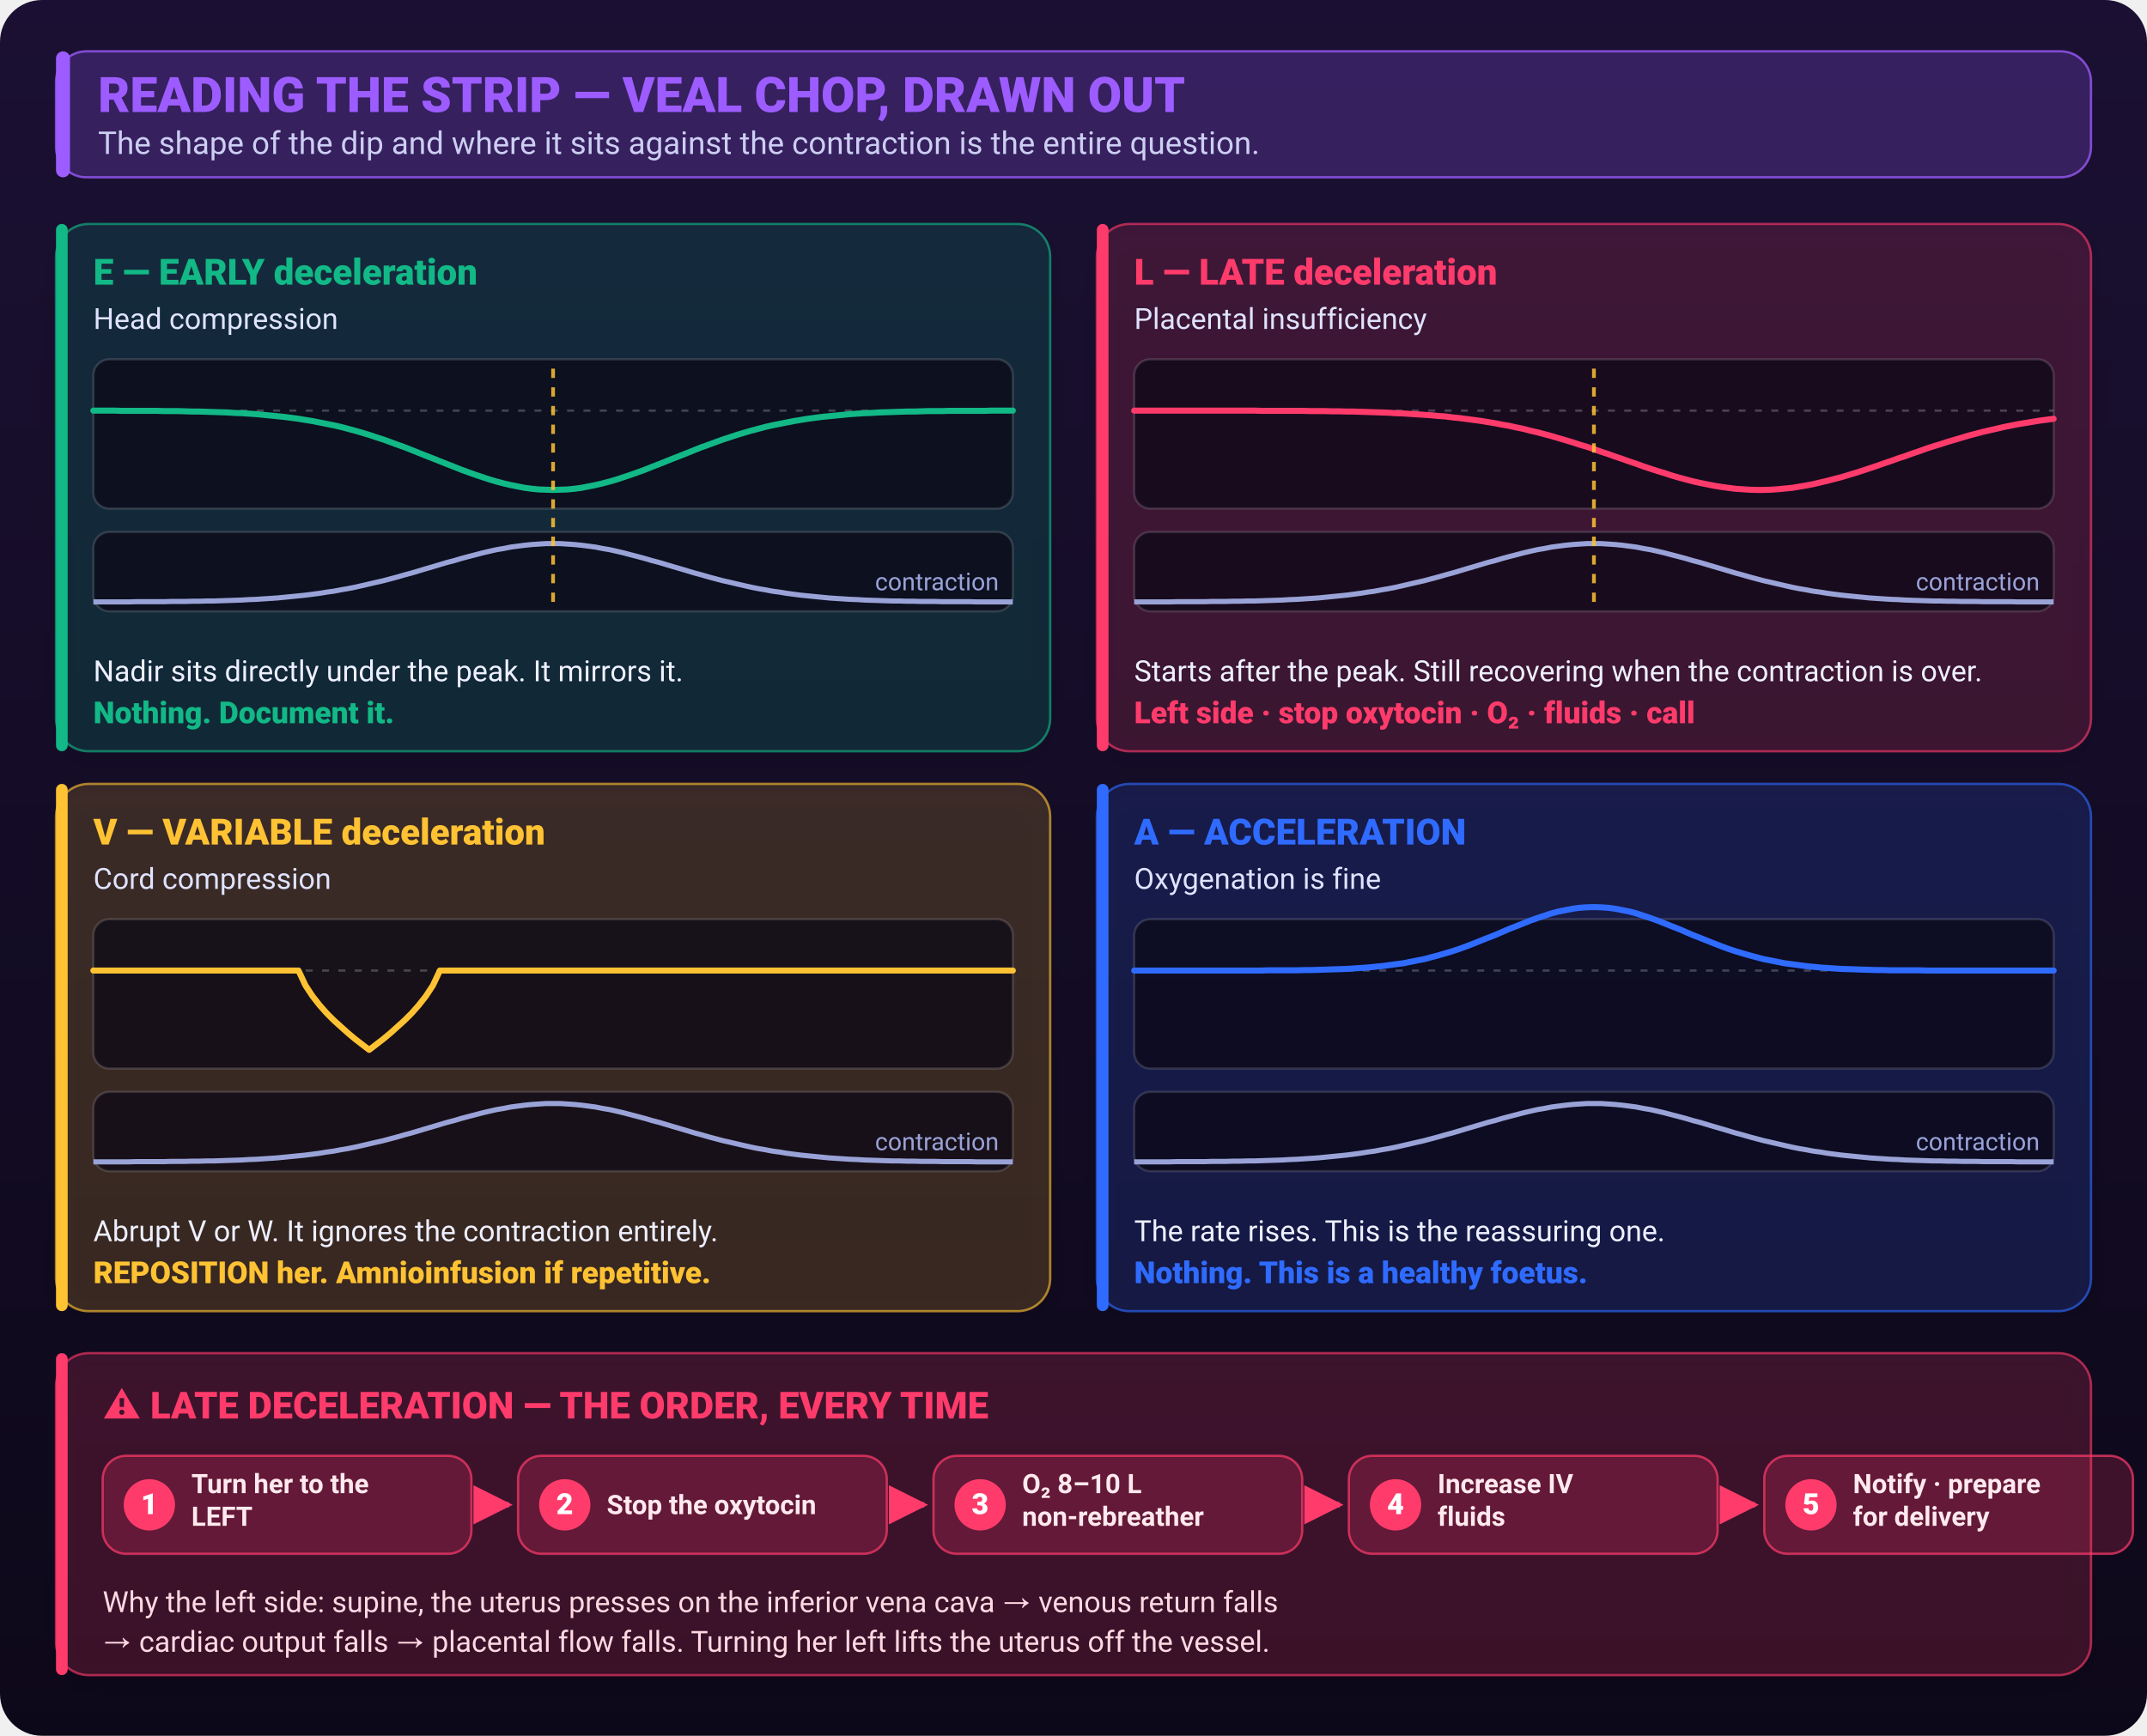
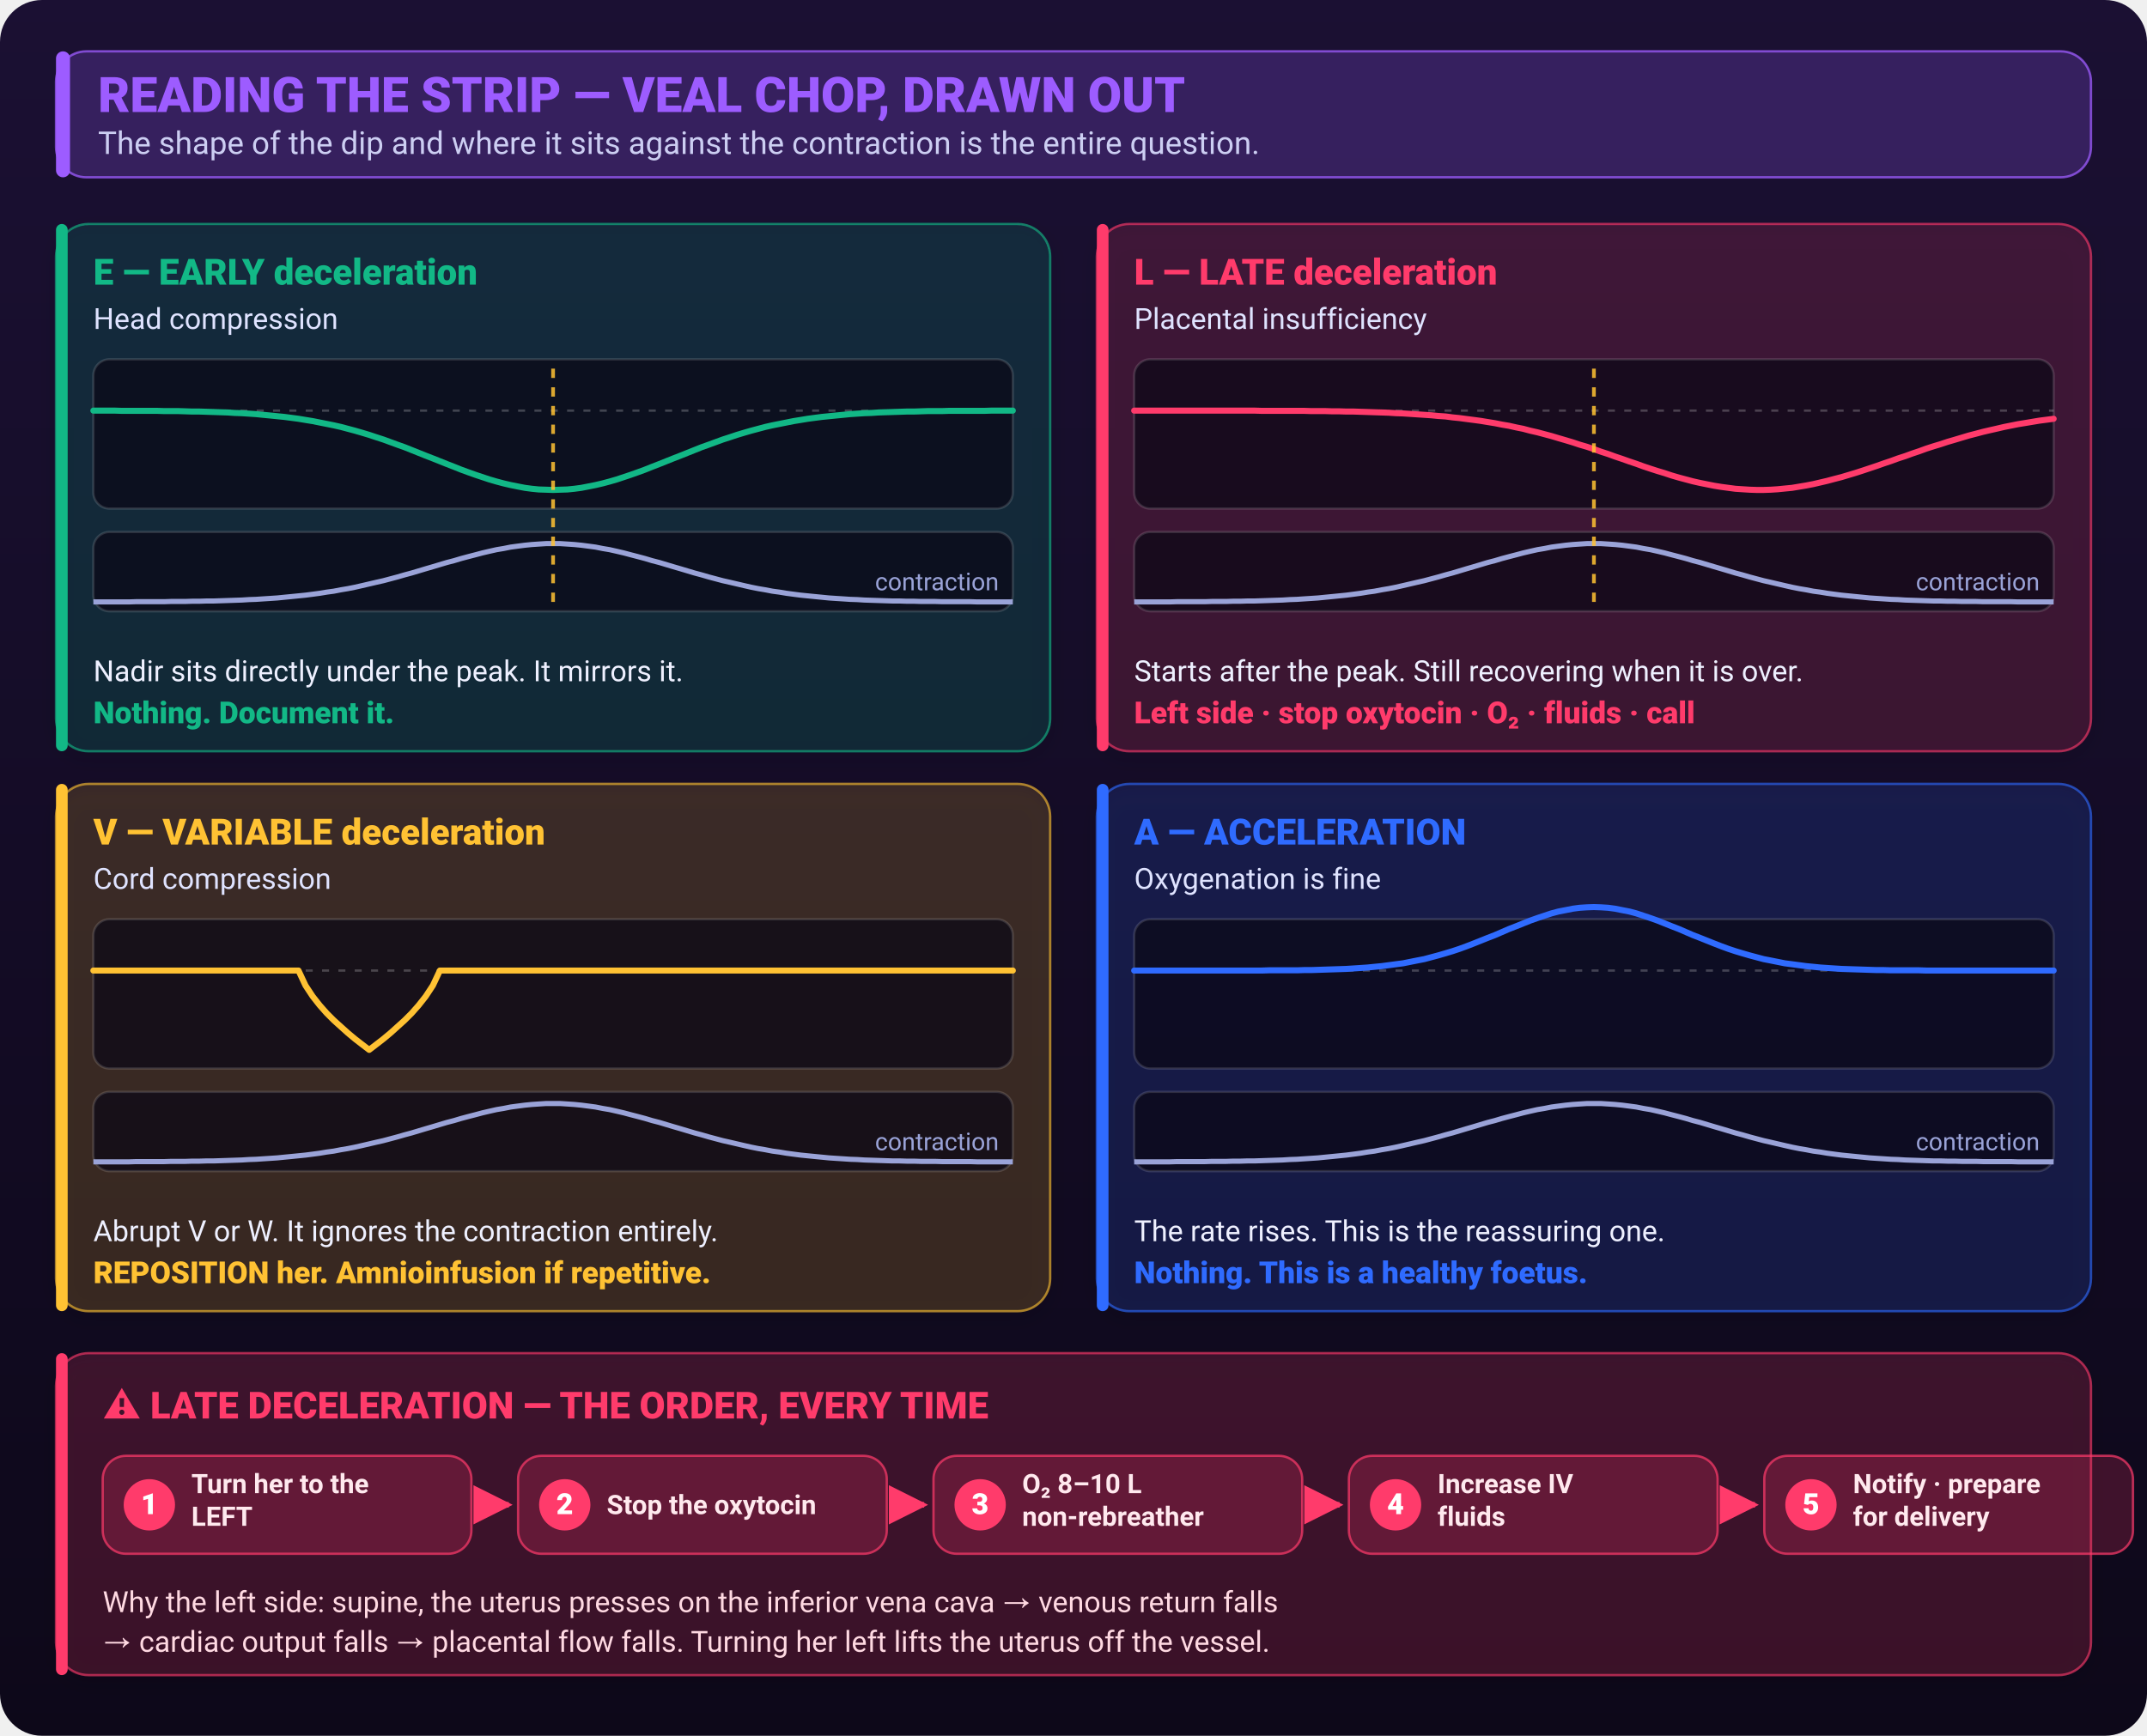
<svg xmlns="http://www.w3.org/2000/svg" viewBox="0 0 920 744" role="img" aria-labelledby="t d" style="display:block;width:100%;height:auto">
  <defs>
    <linearGradient id="bg" x1="0" y1="0" x2="0" y2="1">
      <stop offset="0" stop-color="#1b1033" />
      <stop offset="1" stop-color="#0d0819" />
    </linearGradient>
    <filter id="sh" x="-20%" y="-20%" width="140%" height="140%">
      <feDropShadow dx="0" dy="3" stdDeviation="4" flood-color="#000" flood-opacity=".45" />
    </filter>
    <marker id="ar" viewBox="0 0 10 10" refX="9" refY="5" markerWidth="7" markerHeight="7" orient="auto-start-reverse">
      <path d="M0 0 10 5 0 10z" fill="#cfd4ff" />
    </marker>
    <marker id="arR" viewBox="0 0 10 10" refX="9" refY="5" markerWidth="7" markerHeight="7" orient="auto-start-reverse">
      <path d="M0 0 10 5 0 10z" fill="#ff3b6b" />
    </marker>
  </defs>
  <rect width="920" height="744" rx="18" fill="url(#bg)" />
  <rect x="24" y="22" width="872" height="54" rx="13" fill="#9d5cff" fill-opacity=".22" stroke="#9d5cff" stroke-opacity=".75" />
  <rect x="24" y="22" width="6" height="54" rx="3" fill="#9d5cff" />
  <text x="42" y="48" font-family="system-ui,-apple-system,'Segoe UI',Roboto,Helvetica,Arial,sans-serif" font-size="21" font-weight="800" fill="#9d5cff">READING THE STRIP — VEAL CHOP, DRAWN OUT</text>
  <text x="42" y="66" font-family="system-ui,-apple-system,'Segoe UI',Roboto,Helvetica,Arial,sans-serif" font-size="13.5" fill="#d9dcff" fill-opacity=".92">The shape of the dip and where it sits against the contraction is the entire question.</text>
  <rect x="24" y="96" width="426" height="226" rx="14" fill="#12b886" fill-opacity=".14" stroke="#12b886" stroke-opacity=".62" filter="url(#sh)" />
  <rect x="24" y="96" width="5" height="226" rx="2.5" fill="#12b886" />
  <text x="40" y="122" font-family="system-ui,-apple-system,'Segoe UI',Roboto,Helvetica,Arial,sans-serif" font-size="15.5" font-weight="800" fill="#12b886" fill-opacity="1" text-anchor="start">E — EARLY deceleration</text>
  <text x="40" y="141" font-family="system-ui,-apple-system,'Segoe UI',Roboto,Helvetica,Arial,sans-serif" font-size="12.5" font-weight="400" fill="#dfe3ff" fill-opacity="1" text-anchor="start">Head compression</text>
  <rect x="40" y="154" width="394" height="64" rx="7" fill="#0b0716" fill-opacity=".72" stroke="#ffffff" stroke-opacity=".14" />
  <rect x="40" y="228" width="394" height="34" rx="7" fill="#0b0716" fill-opacity=".72" stroke="#ffffff" stroke-opacity=".14" />
  <path d="M40 176.0 H434" stroke="#ffffff" stroke-opacity=".22" stroke-width="1" stroke-dasharray="3 4" />
  <path d="M40.0 176.0 L43.0 176.0 L46.1 176.0 L49.1 176.0 L52.1 176.1 L55.2 176.1 L58.2 176.1 L61.2 176.1 L64.2 176.1 L67.3 176.1 L70.3 176.2 L73.3 176.2 L76.4 176.2 L79.4 176.3 L82.4 176.4 L85.5 176.4 L88.5 176.5 L91.5 176.6 L94.6 176.7 L97.6 176.8 L100.6 177.0 L103.6 177.1 L106.7 177.3 L109.7 177.5 L112.7 177.8 L115.8 178.1 L118.8 178.4 L121.8 178.7 L124.9 179.1 L127.9 179.5 L130.9 180.0 L134.0 180.5 L137.0 181.1 L140.0 181.7 L143.0 182.3 L146.1 183.0 L149.1 183.8 L152.1 184.6 L155.2 185.5 L158.2 186.4 L161.2 187.4 L164.3 188.4 L167.3 189.5 L170.3 190.6 L173.4 191.7 L176.4 192.9 L179.4 194.1 L182.4 195.3 L185.5 196.5 L188.5 197.7 L191.5 198.9 L194.6 200.1 L197.6 201.3 L200.6 202.4 L203.7 203.5 L206.7 204.5 L209.7 205.5 L212.8 206.4 L215.8 207.2 L218.8 207.9 L221.8 208.5 L224.9 209.1 L227.9 209.5 L230.9 209.8 L234.0 209.9 L237.0 210.0 L240.0 209.9 L243.1 209.8 L246.1 209.5 L249.1 209.1 L252.2 208.5 L255.2 207.9 L258.2 207.2 L261.2 206.4 L264.3 205.5 L267.3 204.5 L270.3 203.5 L273.4 202.4 L276.4 201.3 L279.4 200.1 L282.5 198.9 L285.5 197.7 L288.5 196.5 L291.6 195.3 L294.6 194.1 L297.6 192.9 L300.6 191.7 L303.7 190.6 L306.7 189.5 L309.7 188.4 L312.8 187.4 L315.8 186.4 L318.8 185.5 L321.9 184.6 L324.9 183.8 L327.9 183.0 L331.0 182.3 L334.0 181.7 L337.0 181.1 L340.0 180.5 L343.1 180.0 L346.1 179.5 L349.1 179.1 L352.2 178.7 L355.2 178.4 L358.2 178.1 L361.3 177.8 L364.3 177.5 L367.3 177.3 L370.4 177.1 L373.4 177.0 L376.4 176.8 L379.4 176.7 L382.5 176.6 L385.5 176.5 L388.5 176.4 L391.6 176.4 L394.6 176.3 L397.6 176.2 L400.7 176.2 L403.7 176.2 L406.7 176.1 L409.8 176.1 L412.8 176.1 L415.8 176.1 L418.8 176.1 L421.9 176.1 L424.9 176.0 L427.9 176.0 L431.0 176.0 L434.0 176.0" fill="none" stroke="#12b886" stroke-width="2.6" stroke-linejoin="round" stroke-linecap="round" />
  <path d="M40.0 258.0 L43.0 258.0 L46.1 258.0 L49.1 258.0 L52.1 258.0 L55.2 258.0 L58.2 257.9 L61.2 257.9 L64.2 257.9 L67.3 257.9 L70.3 257.9 L73.3 257.8 L76.4 257.8 L79.4 257.8 L82.4 257.7 L85.5 257.7 L88.5 257.6 L91.5 257.6 L94.6 257.5 L97.6 257.4 L100.6 257.3 L103.6 257.2 L106.7 257.0 L109.7 256.9 L112.7 256.7 L115.8 256.5 L118.8 256.3 L121.8 256.0 L124.9 255.7 L127.9 255.4 L130.9 255.1 L134.0 254.7 L137.0 254.3 L140.0 253.8 L143.0 253.4 L146.1 252.8 L149.1 252.3 L152.1 251.7 L155.2 251.0 L158.2 250.3 L161.2 249.6 L164.3 248.9 L167.3 248.1 L170.3 247.3 L173.4 246.4 L176.4 245.6 L179.4 244.7 L182.4 243.8 L185.5 242.9 L188.5 242.0 L191.5 241.1 L194.6 240.3 L197.6 239.4 L200.6 238.6 L203.7 237.8 L206.7 237.0 L209.7 236.3 L212.8 235.6 L215.8 235.1 L218.8 234.5 L221.8 234.1 L224.9 233.7 L227.9 233.4 L230.9 233.2 L234.0 233.0 L237.0 233.0 L240.0 233.0 L243.1 233.2 L246.1 233.4 L249.1 233.7 L252.2 234.1 L255.2 234.5 L258.2 235.1 L261.2 235.6 L264.3 236.3 L267.3 237.0 L270.3 237.8 L273.4 238.6 L276.4 239.4 L279.4 240.3 L282.5 241.1 L285.5 242.0 L288.5 242.9 L291.6 243.8 L294.6 244.7 L297.6 245.6 L300.6 246.4 L303.7 247.3 L306.7 248.1 L309.7 248.9 L312.8 249.6 L315.8 250.3 L318.8 251.0 L321.9 251.7 L324.9 252.3 L327.9 252.8 L331.0 253.4 L334.0 253.8 L337.0 254.3 L340.0 254.7 L343.1 255.1 L346.1 255.4 L349.1 255.7 L352.2 256.0 L355.2 256.3 L358.2 256.5 L361.3 256.7 L364.3 256.9 L367.3 257.0 L370.4 257.2 L373.4 257.3 L376.4 257.4 L379.4 257.5 L382.5 257.6 L385.5 257.6 L388.5 257.7 L391.6 257.7 L394.6 257.8 L397.6 257.8 L400.7 257.8 L403.7 257.9 L406.7 257.9 L409.8 257.9 L412.8 257.9 L415.8 257.9 L418.8 258.0 L421.9 258.0 L424.9 258.0 L427.9 258.0 L431.0 258.0 L434.0 258.0" fill="none" stroke="#9aa3d8" stroke-width="2.2" stroke-linejoin="round" />
  <path d="M237.0 158 V260" stroke="#ffc233" stroke-width="1.6" stroke-dasharray="4 4" stroke-opacity=".85" />
  <text x="428" y="253" font-family="system-ui,-apple-system,'Segoe UI',Roboto,Helvetica,Arial,sans-serif" font-size="10.5" font-weight="400" fill="#9aa3d8" fill-opacity="1" text-anchor="end">contraction</text>
  <text x="40" y="292" font-family="system-ui,-apple-system,'Segoe UI',Roboto,Helvetica,Arial,sans-serif" font-size="12.5" font-weight="400" fill="#eef0ff" fill-opacity="1" text-anchor="start">Nadir sits directly under the peak. It mirrors it.</text>
  <text x="40" y="310" font-family="system-ui,-apple-system,'Segoe UI',Roboto,Helvetica,Arial,sans-serif" font-size="13" font-weight="800" fill="#12b886" fill-opacity="1" text-anchor="start">Nothing. Document it.</text>
  <rect x="470" y="96" width="426" height="226" rx="14" fill="#ff3b6b" fill-opacity=".14" stroke="#ff3b6b" stroke-opacity=".62" filter="url(#sh)" />
  <rect x="470" y="96" width="5" height="226" rx="2.5" fill="#ff3b6b" />
  <text x="486" y="122" font-family="system-ui,-apple-system,'Segoe UI',Roboto,Helvetica,Arial,sans-serif" font-size="15.5" font-weight="800" fill="#ff3b6b" fill-opacity="1" text-anchor="start">L — LATE deceleration</text>
  <text x="486" y="141" font-family="system-ui,-apple-system,'Segoe UI',Roboto,Helvetica,Arial,sans-serif" font-size="12.5" font-weight="400" fill="#dfe3ff" fill-opacity="1" text-anchor="start">Placental insufficiency</text>
  <rect x="486" y="154" width="394" height="64" rx="7" fill="#0b0716" fill-opacity=".72" stroke="#ffffff" stroke-opacity=".14" />
  <rect x="486" y="228" width="394" height="34" rx="7" fill="#0b0716" fill-opacity=".72" stroke="#ffffff" stroke-opacity=".14" />
  <path d="M486 176.0 H880" stroke="#ffffff" stroke-opacity=".22" stroke-width="1" stroke-dasharray="3 4" />
  <path d="M486.0 176.0 L489.0 176.0 L492.1 176.0 L495.1 176.0 L498.1 176.0 L501.2 176.0 L504.2 176.0 L507.2 176.0 L510.2 176.0 L513.3 176.0 L516.3 176.0 L519.3 176.0 L522.4 176.0 L525.4 176.0 L528.4 176.0 L531.5 176.0 L534.5 176.0 L537.5 176.0 L540.6 176.1 L543.6 176.1 L546.6 176.1 L549.6 176.1 L552.7 176.1 L555.7 176.1 L558.7 176.1 L561.8 176.2 L564.8 176.2 L567.8 176.2 L570.9 176.3 L573.9 176.3 L576.9 176.4 L580.0 176.4 L583.0 176.5 L586.0 176.6 L589.0 176.7 L592.1 176.8 L595.1 176.9 L598.1 177.1 L601.2 177.2 L604.2 177.4 L607.2 177.6 L610.3 177.8 L613.3 178.0 L616.3 178.3 L619.4 178.5 L622.4 178.9 L625.4 179.2 L628.4 179.6 L631.5 180.0 L634.5 180.4 L637.5 180.9 L640.6 181.4 L643.6 182.0 L646.6 182.5 L649.7 183.2 L652.7 183.8 L655.7 184.6 L658.8 185.3 L661.8 186.1 L664.8 186.9 L667.8 187.8 L670.9 188.7 L673.9 189.6 L676.9 190.6 L680.0 191.5 L683.0 192.5 L686.0 193.6 L689.1 194.6 L692.1 195.7 L695.1 196.7 L698.2 197.8 L701.2 198.8 L704.2 199.9 L707.2 200.9 L710.3 201.9 L713.3 202.8 L716.3 203.8 L719.4 204.7 L722.4 205.5 L725.4 206.3 L728.5 207.0 L731.5 207.6 L734.5 208.2 L737.6 208.7 L740.6 209.1 L743.6 209.5 L746.6 209.7 L749.7 209.9 L752.7 210.0 L755.7 210.0 L758.8 209.9 L761.8 209.7 L764.8 209.4 L767.9 209.1 L770.9 208.6 L773.9 208.1 L777.0 207.5 L780.0 206.8 L783.0 206.1 L786.0 205.3 L789.1 204.5 L792.1 203.6 L795.1 202.7 L798.2 201.7 L801.2 200.7 L804.2 199.7 L807.3 198.6 L810.3 197.6 L813.3 196.5 L816.4 195.5 L819.4 194.4 L822.4 193.4 L825.4 192.3 L828.5 191.3 L831.5 190.4 L834.5 189.4 L837.6 188.5 L840.6 187.6 L843.6 186.7 L846.7 185.9 L849.7 185.1 L852.7 184.4 L855.8 183.7 L858.8 183.0 L861.8 182.4 L864.8 181.8 L867.9 181.3 L870.9 180.8 L873.9 180.3 L877.0 179.9 L880.0 179.5" fill="none" stroke="#ff3b6b" stroke-width="2.6" stroke-linejoin="round" stroke-linecap="round" />
  <path d="M486.0 258.0 L489.0 258.0 L492.1 258.0 L495.1 258.0 L498.1 258.0 L501.2 258.0 L504.2 257.9 L507.2 257.9 L510.2 257.9 L513.3 257.9 L516.3 257.9 L519.3 257.8 L522.4 257.8 L525.4 257.8 L528.4 257.7 L531.5 257.7 L534.5 257.6 L537.5 257.6 L540.6 257.5 L543.6 257.4 L546.6 257.3 L549.6 257.2 L552.7 257.0 L555.7 256.9 L558.7 256.7 L561.8 256.5 L564.8 256.3 L567.8 256.0 L570.9 255.7 L573.9 255.4 L576.9 255.1 L580.0 254.7 L583.0 254.3 L586.0 253.8 L589.0 253.4 L592.1 252.8 L595.1 252.3 L598.1 251.7 L601.2 251.0 L604.2 250.3 L607.2 249.6 L610.3 248.9 L613.3 248.1 L616.3 247.3 L619.4 246.4 L622.4 245.6 L625.4 244.7 L628.4 243.8 L631.5 242.9 L634.5 242.0 L637.5 241.1 L640.6 240.3 L643.6 239.4 L646.6 238.6 L649.7 237.8 L652.7 237.0 L655.7 236.3 L658.8 235.6 L661.8 235.1 L664.8 234.5 L667.8 234.1 L670.9 233.7 L673.9 233.4 L676.9 233.2 L680.0 233.0 L683.0 233.0 L686.0 233.0 L689.1 233.2 L692.1 233.4 L695.1 233.7 L698.2 234.1 L701.2 234.5 L704.2 235.1 L707.2 235.6 L710.3 236.3 L713.3 237.0 L716.3 237.8 L719.4 238.6 L722.4 239.4 L725.4 240.3 L728.5 241.1 L731.5 242.0 L734.5 242.9 L737.6 243.8 L740.6 244.7 L743.6 245.6 L746.6 246.4 L749.7 247.3 L752.7 248.1 L755.7 248.9 L758.8 249.6 L761.8 250.3 L764.8 251.0 L767.9 251.7 L770.9 252.3 L773.9 252.8 L777.0 253.4 L780.0 253.8 L783.0 254.3 L786.0 254.7 L789.1 255.1 L792.1 255.4 L795.1 255.7 L798.2 256.0 L801.2 256.3 L804.2 256.5 L807.3 256.7 L810.3 256.9 L813.3 257.0 L816.4 257.2 L819.4 257.3 L822.4 257.4 L825.4 257.5 L828.5 257.6 L831.5 257.6 L834.5 257.7 L837.6 257.7 L840.6 257.8 L843.6 257.8 L846.7 257.8 L849.7 257.9 L852.7 257.9 L855.8 257.9 L858.8 257.9 L861.8 257.9 L864.8 258.0 L867.9 258.0 L870.9 258.0 L873.9 258.0 L877.0 258.0 L880.0 258.0" fill="none" stroke="#9aa3d8" stroke-width="2.2" stroke-linejoin="round" />
  <path d="M683.0 158 V260" stroke="#ffc233" stroke-width="1.6" stroke-dasharray="4 4" stroke-opacity=".85" />
  <text x="874" y="253" font-family="system-ui,-apple-system,'Segoe UI',Roboto,Helvetica,Arial,sans-serif" font-size="10.5" font-weight="400" fill="#9aa3d8" fill-opacity="1" text-anchor="end">contraction</text>
-   <text x="486" y="292" font-family="system-ui,-apple-system,'Segoe UI',Roboto,Helvetica,Arial,sans-serif" font-size="12.5" font-weight="400" fill="#eef0ff" fill-opacity="1" text-anchor="start">Starts after the peak. Still recovering when the contraction is over.</text>
+   <text x="486" y="292" font-family="system-ui,-apple-system,'Segoe UI',Roboto,Helvetica,Arial,sans-serif" font-size="12.5" font-weight="400" fill="#eef0ff" fill-opacity="1" text-anchor="start">Starts after the peak. Still recovering when it is over.</text>
  <text x="486" y="310" font-family="system-ui,-apple-system,'Segoe UI',Roboto,Helvetica,Arial,sans-serif" font-size="13" font-weight="800" fill="#ff3b6b" fill-opacity="1" text-anchor="start">Left side · stop oxytocin · O₂ · fluids · call</text>
  <rect x="24" y="336" width="426" height="226" rx="14" fill="#ffc233" fill-opacity=".14" stroke="#ffc233" stroke-opacity=".62" filter="url(#sh)" />
  <rect x="24" y="336" width="5" height="226" rx="2.5" fill="#ffc233" />
  <text x="40" y="362" font-family="system-ui,-apple-system,'Segoe UI',Roboto,Helvetica,Arial,sans-serif" font-size="15.5" font-weight="800" fill="#ffc233" fill-opacity="1" text-anchor="start">V — VARIABLE deceleration</text>
  <text x="40" y="381" font-family="system-ui,-apple-system,'Segoe UI',Roboto,Helvetica,Arial,sans-serif" font-size="12.5" font-weight="400" fill="#dfe3ff" fill-opacity="1" text-anchor="start">Cord compression</text>
  <rect x="40" y="394" width="394" height="64" rx="7" fill="#0b0716" fill-opacity=".72" stroke="#ffffff" stroke-opacity=".14" />
  <rect x="40" y="468" width="394" height="34" rx="7" fill="#0b0716" fill-opacity=".72" stroke="#ffffff" stroke-opacity=".14" />
  <path d="M40 416.0 H434" stroke="#ffffff" stroke-opacity=".22" stroke-width="1" stroke-dasharray="3 4" />
  <path d="M40.0 416.0 L43.0 416.0 L46.1 416.0 L49.1 416.0 L52.1 416.0 L55.2 416.0 L58.2 416.0 L61.2 416.0 L64.2 416.0 L67.3 416.0 L70.3 416.0 L73.3 416.0 L76.4 416.0 L79.4 416.0 L82.4 416.0 L85.5 416.0 L88.5 416.0 L91.5 416.0 L94.6 416.0 L97.6 416.0 L100.6 416.0 L103.6 416.0 L106.7 416.0 L109.7 416.0 L112.7 416.0 L115.8 416.0 L118.8 416.0 L121.8 416.0 L124.9 416.0 L127.9 416.0 L130.9 422.4 L134.0 427.1 L137.0 430.9 L140.0 434.3 L143.0 437.3 L146.1 440.1 L149.1 442.8 L152.1 445.3 L155.2 447.7 L158.2 450.0 L161.2 447.7 L164.3 445.3 L167.3 442.8 L170.3 440.1 L173.4 437.3 L176.4 434.3 L179.4 430.9 L182.4 427.1 L185.5 422.4 L188.5 416.0 L191.5 416.0 L194.6 416.0 L197.6 416.0 L200.6 416.0 L203.7 416.0 L206.7 416.0 L209.7 416.0 L212.8 416.0 L215.8 416.0 L218.8 416.0 L221.8 416.0 L224.9 416.0 L227.9 416.0 L230.9 416.0 L234.0 416.0 L237.0 416.0 L240.0 416.0 L243.1 416.0 L246.1 416.0 L249.1 416.0 L252.2 416.0 L255.2 416.0 L258.2 416.0 L261.2 416.0 L264.3 416.0 L267.3 416.0 L270.3 416.0 L273.4 416.0 L276.4 416.0 L279.4 416.0 L282.5 416.0 L285.5 416.0 L288.5 416.0 L291.6 416.0 L294.6 416.0 L297.6 416.0 L300.6 416.0 L303.7 416.0 L306.7 416.0 L309.7 416.0 L312.8 416.0 L315.8 416.0 L318.8 416.0 L321.9 416.0 L324.9 416.0 L327.9 416.0 L331.0 416.0 L334.0 416.0 L337.0 416.0 L340.0 416.0 L343.1 416.0 L346.1 416.0 L349.1 416.0 L352.2 416.0 L355.2 416.0 L358.2 416.0 L361.3 416.0 L364.3 416.0 L367.3 416.0 L370.4 416.0 L373.4 416.0 L376.4 416.0 L379.4 416.0 L382.5 416.0 L385.5 416.0 L388.5 416.0 L391.6 416.0 L394.6 416.0 L397.6 416.0 L400.7 416.0 L403.7 416.0 L406.7 416.0 L409.8 416.0 L412.8 416.0 L415.8 416.0 L418.8 416.0 L421.9 416.0 L424.9 416.0 L427.9 416.0 L431.0 416.0 L434.0 416.0" fill="none" stroke="#ffc233" stroke-width="2.6" stroke-linejoin="round" stroke-linecap="round" />
  <path d="M40.0 498.0 L43.0 498.0 L46.1 498.0 L49.1 498.0 L52.1 498.0 L55.2 498.0 L58.2 497.9 L61.2 497.9 L64.2 497.9 L67.3 497.9 L70.3 497.9 L73.3 497.8 L76.4 497.8 L79.4 497.8 L82.4 497.7 L85.5 497.7 L88.5 497.6 L91.5 497.6 L94.6 497.5 L97.6 497.4 L100.6 497.3 L103.6 497.2 L106.7 497.0 L109.7 496.9 L112.7 496.7 L115.8 496.5 L118.8 496.3 L121.8 496.0 L124.9 495.7 L127.9 495.4 L130.9 495.1 L134.0 494.7 L137.0 494.3 L140.0 493.8 L143.0 493.4 L146.1 492.8 L149.1 492.3 L152.1 491.7 L155.2 491.0 L158.2 490.3 L161.2 489.6 L164.3 488.9 L167.3 488.1 L170.3 487.3 L173.4 486.4 L176.4 485.6 L179.4 484.7 L182.4 483.8 L185.5 482.9 L188.5 482.0 L191.5 481.1 L194.6 480.3 L197.6 479.4 L200.6 478.6 L203.7 477.8 L206.7 477.0 L209.7 476.3 L212.8 475.6 L215.8 475.1 L218.8 474.5 L221.8 474.1 L224.9 473.7 L227.9 473.4 L230.9 473.2 L234.0 473.0 L237.0 473.0 L240.0 473.0 L243.1 473.2 L246.1 473.4 L249.1 473.7 L252.2 474.1 L255.2 474.5 L258.2 475.1 L261.2 475.6 L264.3 476.3 L267.3 477.0 L270.3 477.8 L273.4 478.6 L276.4 479.4 L279.4 480.3 L282.5 481.1 L285.5 482.0 L288.5 482.9 L291.6 483.8 L294.6 484.7 L297.6 485.6 L300.6 486.4 L303.7 487.3 L306.7 488.1 L309.7 488.9 L312.8 489.6 L315.8 490.3 L318.8 491.0 L321.9 491.7 L324.9 492.3 L327.9 492.8 L331.0 493.4 L334.0 493.8 L337.0 494.3 L340.0 494.7 L343.1 495.1 L346.1 495.4 L349.1 495.7 L352.2 496.0 L355.2 496.3 L358.2 496.5 L361.3 496.7 L364.3 496.9 L367.3 497.0 L370.4 497.2 L373.4 497.3 L376.4 497.4 L379.4 497.5 L382.5 497.6 L385.5 497.6 L388.5 497.7 L391.6 497.7 L394.6 497.8 L397.6 497.8 L400.7 497.8 L403.7 497.9 L406.7 497.9 L409.8 497.9 L412.8 497.9 L415.8 497.9 L418.8 498.0 L421.9 498.0 L424.9 498.0 L427.9 498.0 L431.0 498.0 L434.0 498.0" fill="none" stroke="#9aa3d8" stroke-width="2.2" stroke-linejoin="round" />
  <text x="428" y="493" font-family="system-ui,-apple-system,'Segoe UI',Roboto,Helvetica,Arial,sans-serif" font-size="10.5" font-weight="400" fill="#9aa3d8" fill-opacity="1" text-anchor="end">contraction</text>
  <text x="40" y="532" font-family="system-ui,-apple-system,'Segoe UI',Roboto,Helvetica,Arial,sans-serif" font-size="12.5" font-weight="400" fill="#eef0ff" fill-opacity="1" text-anchor="start">Abrupt V or W. It ignores the contraction entirely.</text>
  <text x="40" y="550" font-family="system-ui,-apple-system,'Segoe UI',Roboto,Helvetica,Arial,sans-serif" font-size="13" font-weight="800" fill="#ffc233" fill-opacity="1" text-anchor="start">REPOSITION her. Amnioinfusion if repetitive.</text>
  <rect x="470" y="336" width="426" height="226" rx="14" fill="#2f6bff" fill-opacity=".14" stroke="#2f6bff" stroke-opacity=".62" filter="url(#sh)" />
  <rect x="470" y="336" width="5" height="226" rx="2.5" fill="#2f6bff" />
  <text x="486" y="362" font-family="system-ui,-apple-system,'Segoe UI',Roboto,Helvetica,Arial,sans-serif" font-size="15.5" font-weight="800" fill="#2f6bff" fill-opacity="1" text-anchor="start">A — ACCELERATION</text>
  <text x="486" y="381" font-family="system-ui,-apple-system,'Segoe UI',Roboto,Helvetica,Arial,sans-serif" font-size="12.5" font-weight="400" fill="#dfe3ff" fill-opacity="1" text-anchor="start">Oxygenation is fine</text>
  <rect x="486" y="394" width="394" height="64" rx="7" fill="#0b0716" fill-opacity=".72" stroke="#ffffff" stroke-opacity=".14" />
  <rect x="486" y="468" width="394" height="34" rx="7" fill="#0b0716" fill-opacity=".72" stroke="#ffffff" stroke-opacity=".14" />
  <path d="M486 416.0 H880" stroke="#ffffff" stroke-opacity=".22" stroke-width="1" stroke-dasharray="3 4" />
  <path d="M486.0 416.0 L489.0 416.0 L492.1 416.0 L495.1 416.0 L498.1 416.0 L501.2 416.0 L504.2 416.0 L507.2 416.0 L510.2 416.0 L513.3 416.0 L516.3 416.0 L519.3 416.0 L522.4 416.0 L525.4 416.0 L528.4 416.0 L531.5 416.0 L534.5 416.0 L537.5 416.0 L540.6 416.0 L543.6 415.9 L546.6 415.9 L549.6 415.9 L552.7 415.9 L555.7 415.9 L558.7 415.8 L561.8 415.8 L564.8 415.7 L567.8 415.6 L570.9 415.5 L573.9 415.4 L576.9 415.3 L580.0 415.1 L583.0 414.9 L586.0 414.7 L589.0 414.4 L592.1 414.1 L595.1 413.7 L598.1 413.3 L601.2 412.9 L604.2 412.3 L607.2 411.7 L610.3 411.1 L613.3 410.3 L616.3 409.5 L619.4 408.6 L622.4 407.7 L625.4 406.7 L628.4 405.6 L631.5 404.4 L634.5 403.2 L637.5 402.0 L640.6 400.8 L643.6 399.5 L646.6 398.2 L649.7 397.0 L652.7 395.8 L655.7 394.6 L658.8 393.5 L661.8 392.5 L664.8 391.5 L667.8 390.7 L670.9 390.1 L673.9 389.5 L676.9 389.1 L680.0 388.9 L683.0 388.8 L686.0 388.9 L689.1 389.1 L692.1 389.5 L695.1 390.1 L698.2 390.7 L701.2 391.5 L704.2 392.5 L707.2 393.5 L710.3 394.6 L713.3 395.8 L716.3 397.0 L719.4 398.2 L722.4 399.5 L725.4 400.8 L728.5 402.0 L731.5 403.2 L734.5 404.4 L737.6 405.6 L740.6 406.7 L743.6 407.7 L746.6 408.6 L749.7 409.5 L752.7 410.3 L755.7 411.1 L758.8 411.7 L761.8 412.3 L764.8 412.9 L767.9 413.3 L770.9 413.7 L773.9 414.1 L777.0 414.4 L780.0 414.7 L783.0 414.9 L786.0 415.1 L789.1 415.3 L792.1 415.4 L795.1 415.5 L798.2 415.6 L801.2 415.7 L804.2 415.8 L807.3 415.8 L810.3 415.9 L813.3 415.9 L816.4 415.9 L819.4 415.9 L822.4 415.9 L825.4 416.0 L828.5 416.0 L831.5 416.0 L834.5 416.0 L837.6 416.0 L840.6 416.0 L843.6 416.0 L846.7 416.0 L849.7 416.0 L852.7 416.0 L855.8 416.0 L858.8 416.0 L861.8 416.0 L864.8 416.0 L867.9 416.0 L870.9 416.0 L873.9 416.0 L877.0 416.0 L880.0 416.0" fill="none" stroke="#2f6bff" stroke-width="2.6" stroke-linejoin="round" stroke-linecap="round" />
  <path d="M486.0 498.0 L489.0 498.0 L492.1 498.0 L495.1 498.0 L498.1 498.0 L501.2 498.0 L504.2 497.9 L507.2 497.9 L510.2 497.9 L513.3 497.9 L516.3 497.9 L519.3 497.8 L522.4 497.8 L525.4 497.8 L528.4 497.7 L531.5 497.7 L534.5 497.6 L537.5 497.6 L540.6 497.5 L543.6 497.4 L546.6 497.3 L549.6 497.2 L552.7 497.0 L555.7 496.9 L558.7 496.7 L561.8 496.5 L564.8 496.3 L567.8 496.0 L570.9 495.7 L573.9 495.4 L576.9 495.1 L580.0 494.7 L583.0 494.3 L586.0 493.8 L589.0 493.4 L592.1 492.8 L595.1 492.3 L598.1 491.7 L601.2 491.0 L604.2 490.3 L607.2 489.6 L610.3 488.9 L613.3 488.1 L616.3 487.3 L619.4 486.4 L622.4 485.6 L625.4 484.7 L628.4 483.8 L631.5 482.9 L634.5 482.0 L637.5 481.1 L640.6 480.3 L643.6 479.4 L646.6 478.6 L649.7 477.8 L652.7 477.0 L655.7 476.3 L658.8 475.6 L661.8 475.1 L664.8 474.5 L667.8 474.1 L670.9 473.7 L673.9 473.4 L676.9 473.2 L680.0 473.0 L683.0 473.0 L686.0 473.0 L689.1 473.2 L692.1 473.4 L695.1 473.7 L698.2 474.1 L701.2 474.5 L704.2 475.1 L707.2 475.6 L710.3 476.3 L713.3 477.0 L716.3 477.8 L719.4 478.6 L722.4 479.4 L725.4 480.3 L728.5 481.1 L731.5 482.0 L734.5 482.9 L737.6 483.8 L740.6 484.7 L743.6 485.6 L746.6 486.4 L749.7 487.3 L752.7 488.1 L755.7 488.9 L758.8 489.6 L761.8 490.3 L764.8 491.0 L767.9 491.7 L770.9 492.3 L773.9 492.8 L777.0 493.4 L780.0 493.8 L783.0 494.3 L786.0 494.7 L789.1 495.1 L792.1 495.4 L795.1 495.7 L798.2 496.0 L801.2 496.3 L804.2 496.5 L807.3 496.7 L810.3 496.9 L813.3 497.0 L816.4 497.2 L819.4 497.3 L822.4 497.4 L825.4 497.5 L828.5 497.6 L831.5 497.6 L834.5 497.7 L837.6 497.7 L840.6 497.8 L843.6 497.8 L846.7 497.8 L849.7 497.9 L852.7 497.9 L855.8 497.9 L858.8 497.9 L861.8 497.9 L864.8 498.0 L867.9 498.0 L870.9 498.0 L873.9 498.0 L877.0 498.0 L880.0 498.0" fill="none" stroke="#9aa3d8" stroke-width="2.2" stroke-linejoin="round" />
  <text x="874" y="493" font-family="system-ui,-apple-system,'Segoe UI',Roboto,Helvetica,Arial,sans-serif" font-size="10.5" font-weight="400" fill="#9aa3d8" fill-opacity="1" text-anchor="end">contraction</text>
  <text x="486" y="532" font-family="system-ui,-apple-system,'Segoe UI',Roboto,Helvetica,Arial,sans-serif" font-size="12.5" font-weight="400" fill="#eef0ff" fill-opacity="1" text-anchor="start">The rate rises. This is the reassuring one.</text>
  <text x="486" y="550" font-family="system-ui,-apple-system,'Segoe UI',Roboto,Helvetica,Arial,sans-serif" font-size="13" font-weight="800" fill="#2f6bff" fill-opacity="1" text-anchor="start">Nothing. This is a healthy foetus.</text>
  <rect x="24" y="580" width="872" height="138" rx="14" fill="#ff3b6b" fill-opacity=".16" stroke="#ff3b6b" stroke-opacity=".62" filter="url(#sh)" />
  <rect x="24" y="580" width="5" height="138" rx="2.5" fill="#ff3b6b" />
  <text x="44" y="608" font-family="system-ui,-apple-system,'Segoe UI',Roboto,Helvetica,Arial,sans-serif" font-size="16" font-weight="800" fill="#ff3b6b" fill-opacity="1" text-anchor="start">⚠  LATE DECELERATION — THE ORDER, EVERY TIME</text>
  <rect x="44" y="624" width="158" height="42" rx="10" fill="#ff3b6b" fill-opacity=".20" stroke="#ff3b6b" stroke-opacity=".7" />
  <circle cx="64" cy="645" r="11" fill="#ff3b6b" />
  <text x="64" y="649" font-family="system-ui,-apple-system,'Segoe UI',Roboto,Helvetica,Arial,sans-serif" font-size="12.5" font-weight="800" fill="#fff" fill-opacity="1" text-anchor="middle">1</text>
  <text x="82" y="640" font-family="system-ui,-apple-system,'Segoe UI',Roboto,Helvetica,Arial,sans-serif" font-size="11.5" font-weight="700" fill="#ffe9ee" fill-opacity="1" text-anchor="start">Turn her to the</text>
  <text x="82" y="654" font-family="system-ui,-apple-system,'Segoe UI',Roboto,Helvetica,Arial,sans-serif" font-size="11.5" font-weight="700" fill="#ffe9ee" fill-opacity="1" text-anchor="start">LEFT</text>
  <path d="M206 645 L218 645" stroke="#ff3b6b" stroke-width="2.4" fill="none" marker-end="url(#arR)" />
  <rect x="222" y="624" width="158" height="42" rx="10" fill="#ff3b6b" fill-opacity=".20" stroke="#ff3b6b" stroke-opacity=".7" />
  <circle cx="242" cy="645" r="11" fill="#ff3b6b" />
  <text x="242" y="649" font-family="system-ui,-apple-system,'Segoe UI',Roboto,Helvetica,Arial,sans-serif" font-size="12.5" font-weight="800" fill="#fff" fill-opacity="1" text-anchor="middle">2</text>
  <text x="260" y="649" font-family="system-ui,-apple-system,'Segoe UI',Roboto,Helvetica,Arial,sans-serif" font-size="11.5" font-weight="700" fill="#ffe9ee" fill-opacity="1" text-anchor="start">Stop the oxytocin</text>
  <path d="M384 645 L396 645" stroke="#ff3b6b" stroke-width="2.4" fill="none" marker-end="url(#arR)" />
  <rect x="400" y="624" width="158" height="42" rx="10" fill="#ff3b6b" fill-opacity=".20" stroke="#ff3b6b" stroke-opacity=".7" />
  <circle cx="420" cy="645" r="11" fill="#ff3b6b" />
  <text x="420" y="649" font-family="system-ui,-apple-system,'Segoe UI',Roboto,Helvetica,Arial,sans-serif" font-size="12.5" font-weight="800" fill="#fff" fill-opacity="1" text-anchor="middle">3</text>
  <text x="438" y="640" font-family="system-ui,-apple-system,'Segoe UI',Roboto,Helvetica,Arial,sans-serif" font-size="11.5" font-weight="700" fill="#ffe9ee" fill-opacity="1" text-anchor="start">O₂ 8–10 L</text>
  <text x="438" y="654" font-family="system-ui,-apple-system,'Segoe UI',Roboto,Helvetica,Arial,sans-serif" font-size="11.5" font-weight="700" fill="#ffe9ee" fill-opacity="1" text-anchor="start">non-rebreather</text>
  <path d="M562 645 L574 645" stroke="#ff3b6b" stroke-width="2.4" fill="none" marker-end="url(#arR)" />
  <rect x="578" y="624" width="158" height="42" rx="10" fill="#ff3b6b" fill-opacity=".20" stroke="#ff3b6b" stroke-opacity=".7" />
  <circle cx="598" cy="645" r="11" fill="#ff3b6b" />
  <text x="598" y="649" font-family="system-ui,-apple-system,'Segoe UI',Roboto,Helvetica,Arial,sans-serif" font-size="12.5" font-weight="800" fill="#fff" fill-opacity="1" text-anchor="middle">4</text>
  <text x="616" y="640" font-family="system-ui,-apple-system,'Segoe UI',Roboto,Helvetica,Arial,sans-serif" font-size="11.5" font-weight="700" fill="#ffe9ee" fill-opacity="1" text-anchor="start">Increase IV</text>
  <text x="616" y="654" font-family="system-ui,-apple-system,'Segoe UI',Roboto,Helvetica,Arial,sans-serif" font-size="11.5" font-weight="700" fill="#ffe9ee" fill-opacity="1" text-anchor="start">fluids</text>
  <path d="M740 645 L752 645" stroke="#ff3b6b" stroke-width="2.4" fill="none" marker-end="url(#arR)" />
  <rect x="756" y="624" width="158" height="42" rx="10" fill="#ff3b6b" fill-opacity=".20" stroke="#ff3b6b" stroke-opacity=".7" />
  <circle cx="776" cy="645" r="11" fill="#ff3b6b" />
  <text x="776" y="649" font-family="system-ui,-apple-system,'Segoe UI',Roboto,Helvetica,Arial,sans-serif" font-size="12.5" font-weight="800" fill="#fff" fill-opacity="1" text-anchor="middle">5</text>
  <text x="794" y="640" font-family="system-ui,-apple-system,'Segoe UI',Roboto,Helvetica,Arial,sans-serif" font-size="11.5" font-weight="700" fill="#ffe9ee" fill-opacity="1" text-anchor="start">Notify · prepare</text>
  <text x="794" y="654" font-family="system-ui,-apple-system,'Segoe UI',Roboto,Helvetica,Arial,sans-serif" font-size="11.5" font-weight="700" fill="#ffe9ee" fill-opacity="1" text-anchor="start">for delivery</text>
  <text x="44" y="691" font-family="system-ui,-apple-system,'Segoe UI',Roboto,Helvetica,Arial,sans-serif" font-size="12.5" font-weight="400" fill="#ffd9e2" fill-opacity="1" text-anchor="start">Why the left side: supine, the uterus presses on the inferior vena cava → venous return falls</text>
  <text x="44" y="708" font-family="system-ui,-apple-system,'Segoe UI',Roboto,Helvetica,Arial,sans-serif" font-size="12.5" font-weight="400" fill="#ffd9e2" fill-opacity="1" text-anchor="start">→ cardiac output falls → placental flow falls. Turning her left lifts the uterus off the vessel.</text>
</svg>
